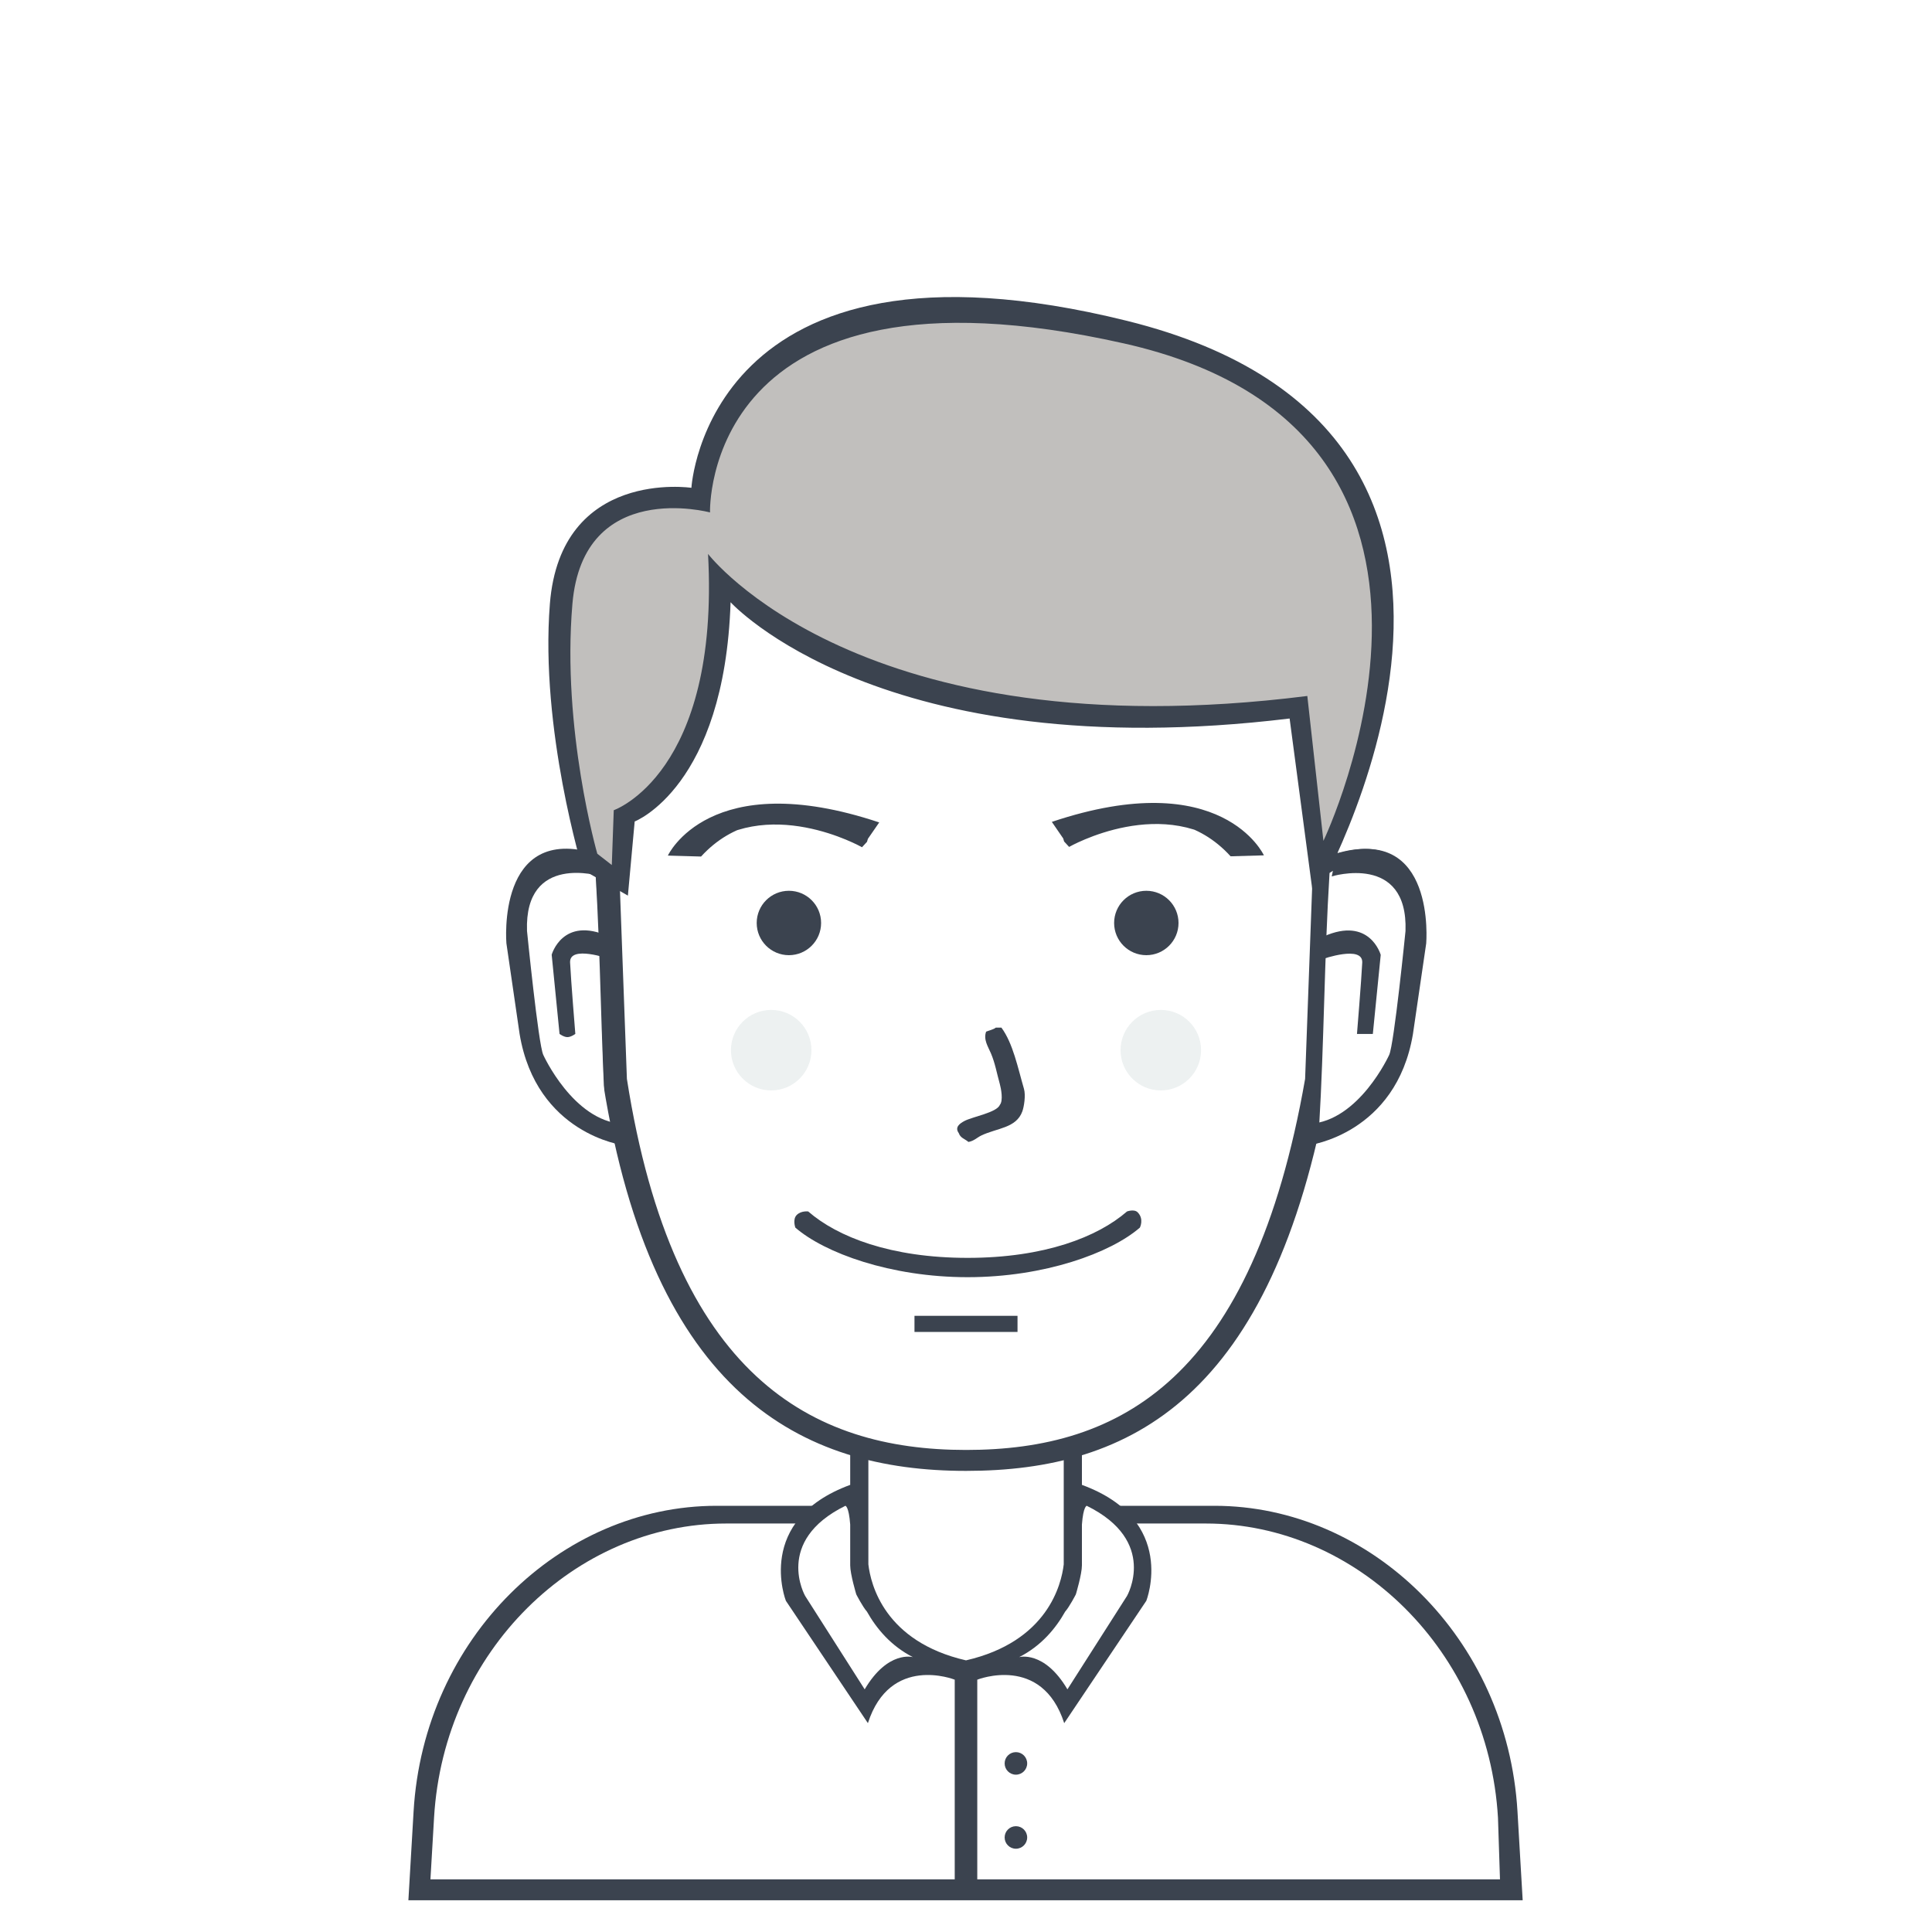
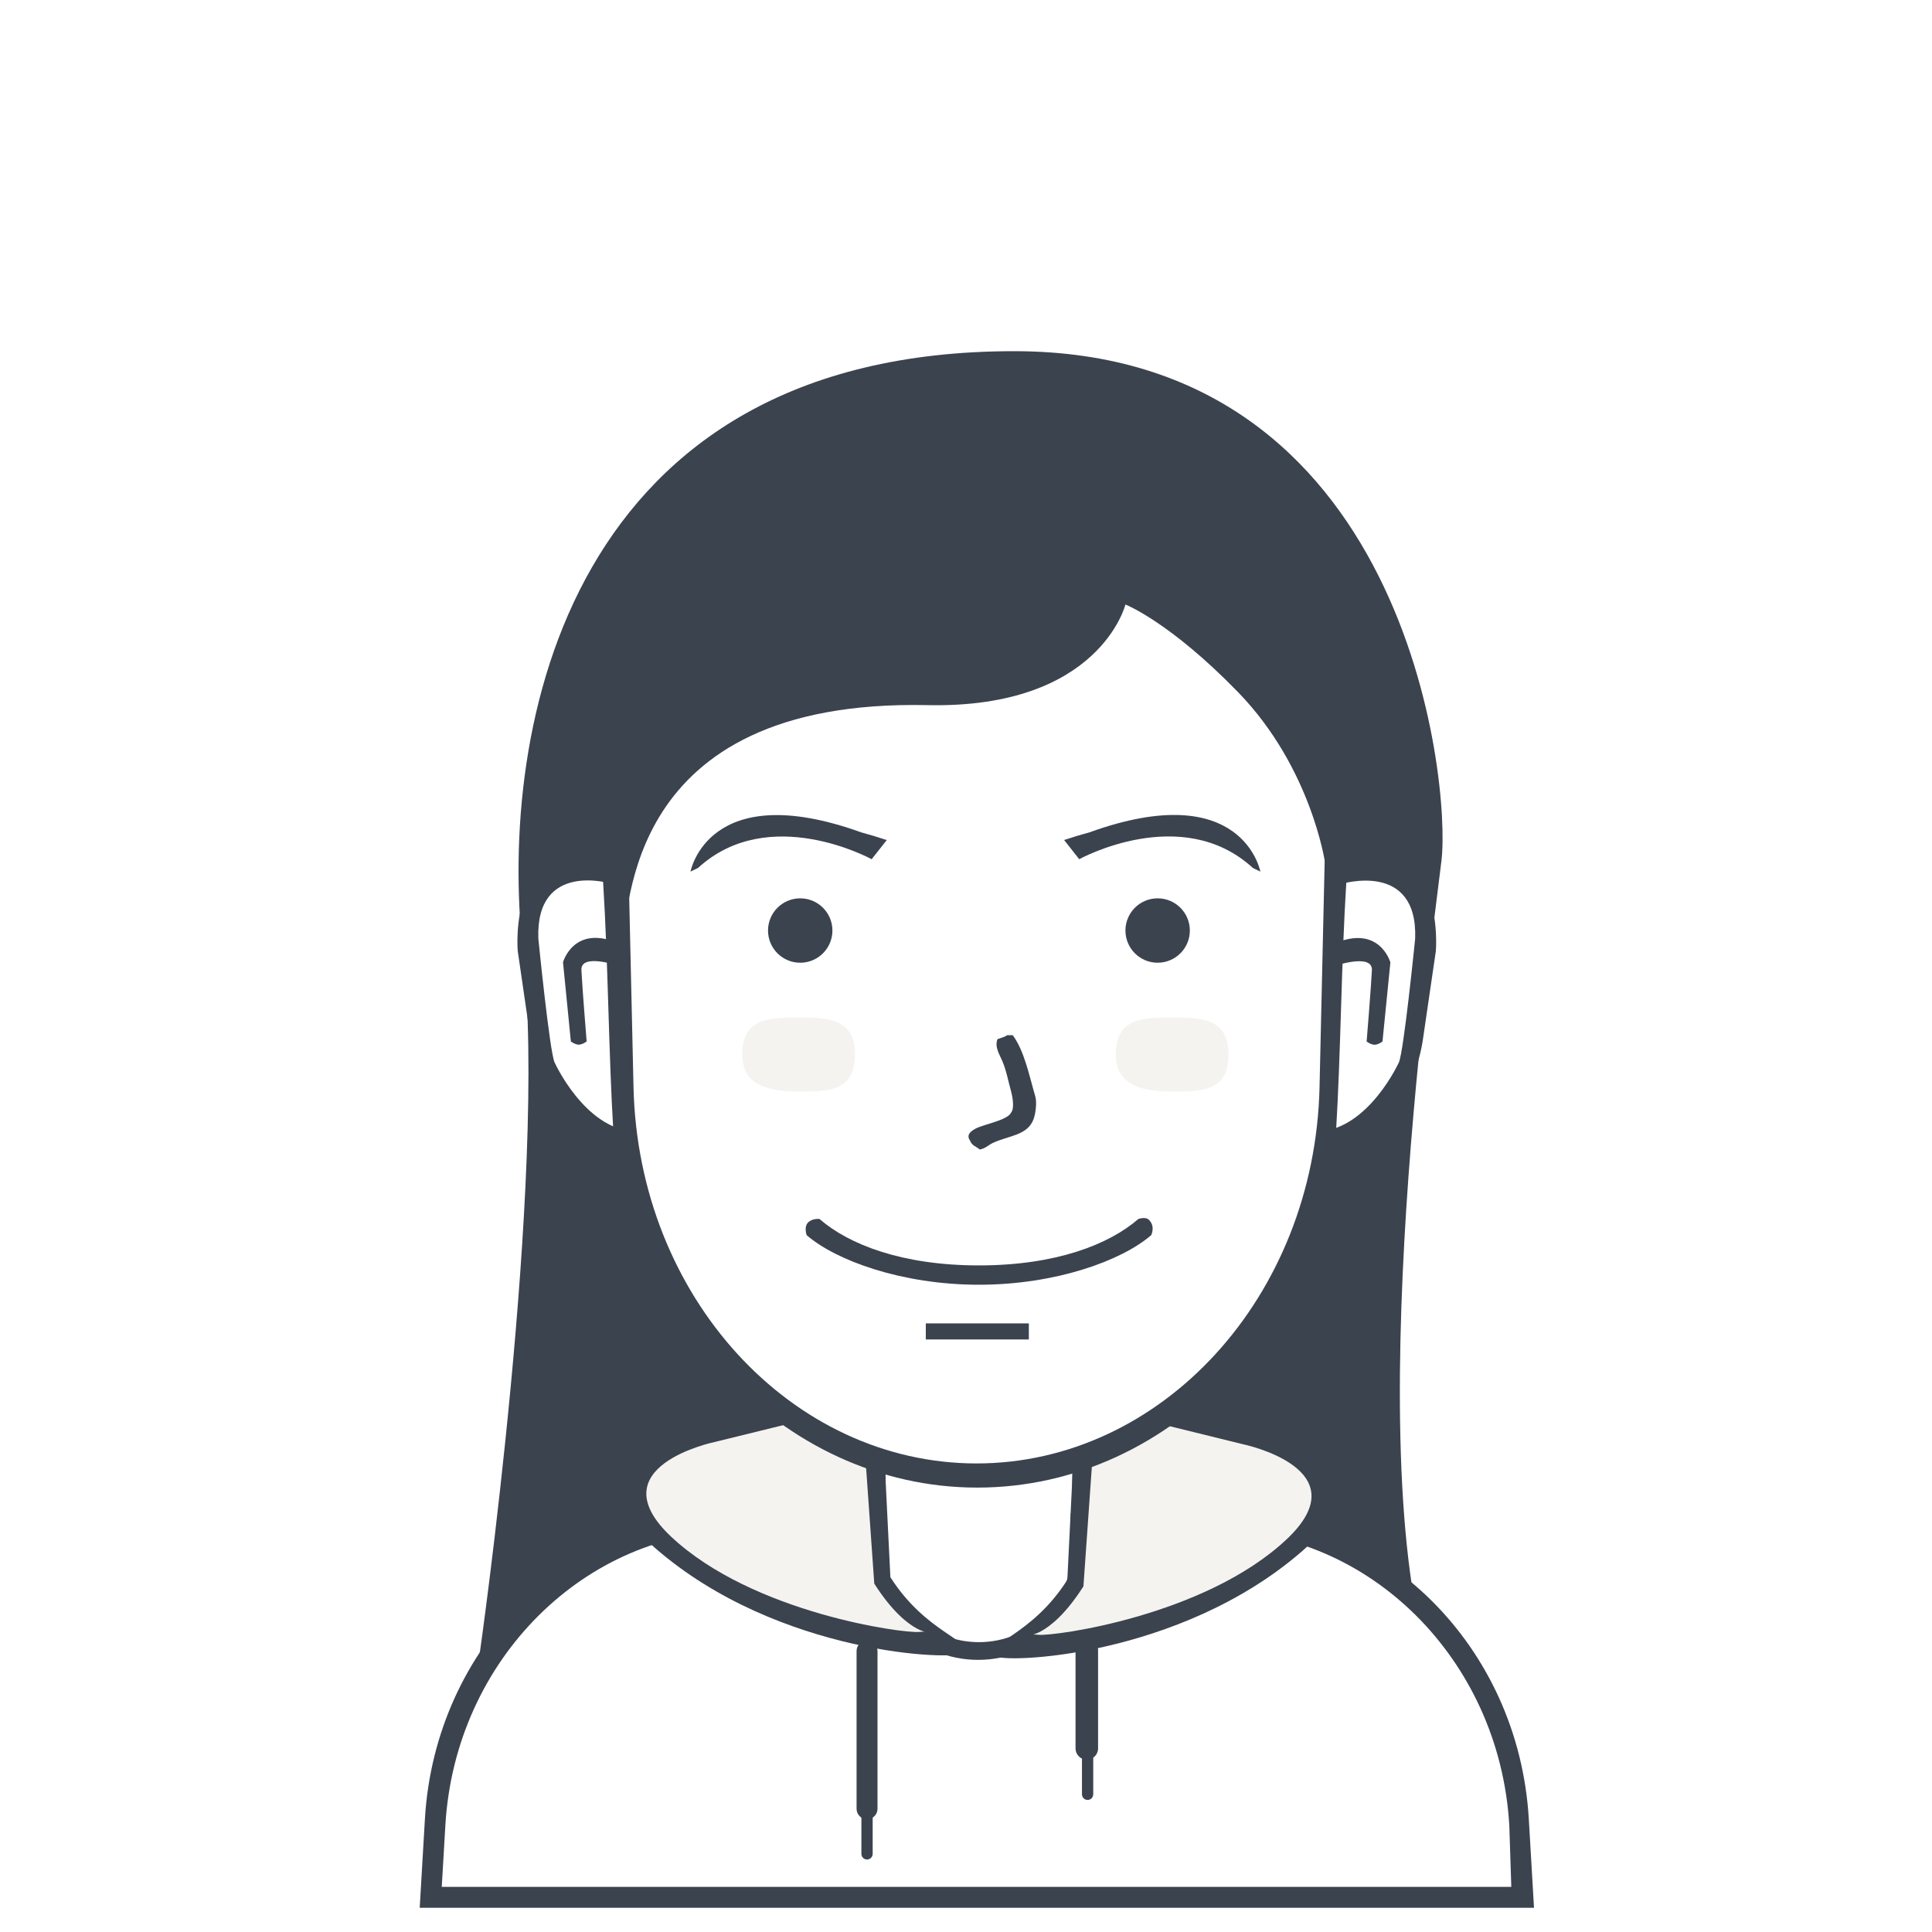
- <svg xmlns="http://www.w3.org/2000/svg" version="1.1" id="svg10411" height="512" width="512">
-   <defs id="defs10441" />
-   <path id="body-bg" style="stroke: none; fill: rgb(255, 255, 255)" fill-rule="nonzero" d="M 112,502 C 112,502 100.011,409.543 192.427,401.187 C 192.427,401.187 214.613,401.187 214.613,401.187 C 214.613,401.187 221.875,396.493 226.987,396.493 C 226.987,396.493 226.987,383.267 226.987,383.267 C 226.987,383.267 254.68,397.075 283.307,383.693 C 283.307,383.693 283.307,395.64 283.307,395.64 C 283.307,395.64 284.523,393.353 296.96,401.613 C 296.96,401.613 330.24,401.613 330.24,401.613 C 330.24,401.613 401,410.342 401,502 C 401,502 112,502 112,502 Z" />
-   <path id="Rounded Rectangle 13 copy 4" style="stroke: none; fill: rgb(59, 67, 79)" fill-rule="evenodd" d="M 398.262,503.587 C 398.262,503.587 113.746,503.587 113.746,503.587 C 113.746,503.587 108.228,503.587 108.228,503.587 C 108.228,503.587 109.605,480.057 109.605,480.057 C 112.294,434.115 148.492,399.053 189.915,399.053 C 189.915,399.053 218.399,399.053 218.399,399.053 C 216.551,400.582 215.197,402.167 214.223,403.747 C 214.223,403.747 192.43,403.747 192.43,403.747 C 152.506,403.747 117.619,437.495 115.027,481.717 C 115.027,481.717 114.071,498.04 114.071,498.04 C 114.071,498.04 397.51,498.04 397.51,498.04 C 397.51,498.04 396.98,481.717 396.98,481.717 C 394.388,437.495 359.501,403.747 319.578,403.747 C 319.578,403.747 297.766,403.747 297.766,403.747 C 296.932,402.179 295.746,400.593 294.09,399.053 C 294.09,399.053 321.839,399.053 321.839,399.053 C 363.263,399.053 399.46,434.115 402.149,480.057 C 402.149,480.057 403.527,503.587 403.527,503.587 C 403.527,503.587 398.262,503.587 398.262,503.587 Z M 285.65,403.747 C 285.65,403.747 284.16,403.747 284.16,403.747 C 284.16,403.747 284.16,399.053 284.16,399.053 C 284.16,399.053 285.816,399.053 285.816,399.053 C 285.717,400.273 285.653,401.811 285.65,403.747 Z M 225.639,399.053 C 225.639,399.053 227.413,399.053 227.413,399.053 C 227.413,399.053 227.413,403.747 227.413,403.747 C 227.413,403.747 225.88,403.747 225.88,403.747 C 225.857,401.754 225.766,400.224 225.639,399.053 Z" />
-   <path id="Ellipse 5" style="stroke: none; fill: rgb(59, 67, 79)" fill-rule="nonzero" d="M 269.227,464.333 C 270.876,464.333 272.213,465.671 272.213,467.32 C 272.213,468.969 270.876,470.307 269.227,470.307 C 267.577,470.307 266.24,468.969 266.24,467.32 C 266.24,465.671 267.577,464.333 269.227,464.333 Z" />
-   <path id="Ellipse 5 copy" style="stroke: none; fill: rgb(59, 67, 79)" fill-rule="nonzero" d="M 269.227,483.96 C 270.876,483.96 272.213,485.297 272.213,486.947 C 272.213,488.596 270.876,489.933 269.227,489.933 C 267.577,489.933 266.24,488.596 266.24,486.947 C 266.24,485.297 267.577,483.96 269.227,483.96 Z" />
-   <path id="Shape 2 copy 9" style="stroke: none; fill: rgb(59, 67, 79)" fill-rule="evenodd" d="M 303.787,424.227 C 303.787,424.227 282.027,456.653 282.027,456.653 C 276.107,438.306 258.987,445.133 258.987,445.133 C 258.987,445.133 258.987,499.322 258.987,499.322 C 258.987,500.735 257.649,501.88 256,501.88 C 254.351,501.88 253.013,500.735 253.013,499.322 C 253.013,499.322 253.013,445.132 253.013,445.132 C 252.875,445.077 235.89,438.381 230.002,456.653 C 230.002,456.653 208.265,424.227 208.265,424.227 C 208.265,424.227 199.857,402.85 225.313,393.507 C 225.313,384.184 225.313,383.693 225.313,383.693 C 225.313,383.693 230.127,383.693 230.127,383.693 C 230.127,383.693 230.127,401.517 230.127,414.577 C 230.745,419.893 234.405,435.041 256,440.013 C 277.618,435.041 281.283,419.893 281.901,414.577 C 281.901,401.517 281.901,383.693 281.901,383.693 C 281.901,383.693 286.72,383.693 286.72,383.693 C 286.72,383.693 286.72,384.184 286.72,393.507 C 312.204,402.85 303.787,424.227 303.787,424.227 Z M 229.749,427.097 C 228.589,425.783 226.918,422.52 226.918,422.52 C 226.918,422.52 225.313,417.18 225.313,414.84 C 225.313,411.934 225.313,408.119 225.313,404.018 C 224.95,399.137 224.035,399.053 224.035,399.053 C 205.041,408.409 213.38,422.947 213.38,422.947 C 213.38,422.947 229.149,447.693 229.149,447.693 C 235.307,437.259 241.935,439.16 241.935,439.16 C 236.083,436.177 232.245,431.548 229.749,427.097 Z M 288,399.053 C 288,399.053 287.083,399.137 286.72,404.018 C 286.72,408.119 286.72,411.934 286.72,414.84 C 286.72,417.18 285.114,422.52 285.114,422.52 C 285.114,422.52 283.441,425.783 282.279,427.097 C 279.78,431.548 275.938,436.177 270.08,439.16 C 270.08,439.16 276.715,437.259 282.88,447.693 C 282.88,447.693 298.667,422.947 298.667,422.947 C 298.667,422.947 307.014,408.409 288,399.053 Z" />
-   <path id="3 copy 5" style="stroke: none; fill: rgb(255, 255, 255)" fill-rule="nonzero" d="M 256.001,123.999 C 309.293,123.999 349.989,153.969 349.989,225.7 C 349.989,225.7 347.665,287.663 347.665,287.663 C 333.466,367.213 297.779,386.003 256.001,386.003 C 214.221,386.003 176.902,366.426 164.338,287.663 C 164.338,287.663 162.014,225.7 162.014,225.7 C 162.014,154.279 202.709,123.999 256.001,123.999 Z" />
-   <path id="3 copy 6" style="stroke: none; fill: rgb(59, 67, 79)" fill-rule="evenodd" d="M 352.122,287.308 C 337.232,370.216 299.811,389.8 256.001,389.8 C 212.189,389.8 173.056,369.396 159.881,287.308 C 159.881,287.308 157.444,222.729 157.444,222.729 C 157.444,148.292 200.118,116.733 256.001,116.733 C 311.884,116.733 354.559,147.969 354.559,222.729 C 354.559,222.729 352.122,287.308 352.122,287.308 Z M 256.001,122.28 C 203.755,122.28 163.857,152.556 163.857,223.97 C 163.857,223.97 166.136,285.925 166.136,285.925 C 178.453,364.678 215.04,384.253 256.001,384.253 C 296.96,384.253 331.947,365.465 345.867,285.925 C 345.867,285.925 348.145,223.97 348.145,223.97 C 348.145,152.247 308.248,122.28 256.001,122.28 Z" />
-   <path id="usta" style="stroke: none; fill: rgb(59, 67, 79)" fill-rule="nonzero" d="M 302.08,325.326 C 294.325,332.06 276.808,338.467 256.427,338.467 C 236.045,338.467 218.529,332.06 210.773,325.326 C 210.773,325.326 209.98,323.143 211.144,321.978 C 212.33,320.793 214.187,321.051 214.187,321.051 C 221.934,327.789 236.038,333.347 256.427,333.347 C 276.816,333.347 290.92,327.789 298.667,321.051 C 298.667,321.051 300.562,320.347 301.482,321.267 C 303.255,323.04 302.08,325.326 302.08,325.326 Z" />
-   <path id="-" style="stroke: none; fill: rgb(59, 67, 79)" fill-rule="nonzero" d="M 242.347,348.707 C 242.347,348.707 269.653,348.707 269.653,348.707 C 269.653,348.707 269.653,352.973 269.653,352.973 C 269.653,352.973 242.347,352.973 242.347,352.973 C 242.347,352.973 242.347,348.707 242.347,348.707 Z" />
-   <path id="Shape 11 copy" style="stroke: none; fill: rgb(255, 255, 255)" fill-rule="nonzero" d="M 157.807,231.313 C 157.795,231.314 156.76,230.487 154.804,229.871 C 153.826,229.564 152.611,229.311 151.226,229.248 C 150.88,229.233 150.524,229.229 150.16,229.24 C 149.796,229.25 149.423,229.274 149.045,229.315 C 148.287,229.396 147.505,229.541 146.718,229.767 C 143.567,230.673 140.353,232.875 138.465,237.419 C 137.517,239.691 136.892,242.55 136.727,246.126 C 136.685,247.02 136.673,247.959 136.691,248.945 C 136.709,249.931 136.758,250.963 136.84,252.045 C 137.003,254.209 137.298,256.568 137.738,259.14 C 137.728,259.137 137.328,266.91 140.106,275.841 C 142.719,284.573 148.992,295.299 160.573,298.364 C 159.241,276.185 159.2,253.59 157.807,231.313 C 157.807,231.313 157.807,231.313 157.807,231.313 Z" />
-   <path id="Shape 3" style="stroke: none; fill: rgb(59, 67, 79)" fill-rule="nonzero" d="M 159.128,232.207 C 159.128,232.207 138.951,225.956 139.662,246.698 C 139.662,246.698 142.665,276.775 143.97,279.547 C 143.97,279.547 151.894,297.059 164.971,297.835 C 177.752,298.594 164.971,297.835 164.971,297.835 C 164.971,297.835 165.13,303.48 165.13,303.48 C 165.13,303.48 142.145,300.533 137.706,274.045 C 137.706,274.045 134.202,249.983 134.202,249.983 C 134.202,249.983 131.481,218.138 157.871,226.235 C 183.58,234.123 157.871,226.235 157.871,226.235 C 157.871,226.235 159.128,232.207 159.128,232.207 " />
-   <path id="Shape 4" style="stroke: none; fill: rgb(59, 67, 79)" fill-rule="nonzero" d="M 152.468,273.995 C 152.468,273.995 151.339,274.848 150.369,274.848 C 149.399,274.848 148.284,273.995 148.284,273.995 C 148.284,273.995 146.202,253.012 146.202,253.012 C 146.202,253.012 149.074,242.679 161.265,248.139 C 161.265,248.139 161.554,254.139 161.554,254.139 C 161.554,254.139 150.858,250.346 151.079,255.069 C 151.292,259.616 152.468,273.995 152.468,273.995 Z" />
-   <path id="Shape 3_1" style="stroke: none; fill: rgb(59, 67, 79)" fill-rule="nonzero" d="M 352.483,232.256 C 352.483,232.256 372.747,226.008 372.034,246.737 C 372.034,246.737 369.017,276.793 367.707,279.564 C 367.707,279.564 359.748,297.064 346.614,297.839 C 333.777,298.597 346.614,297.839 346.614,297.839 C 346.614,297.839 346.455,303.48 346.455,303.48 C 346.455,303.48 369.54,300.535 373.999,274.065 C 373.999,274.065 377.518,250.019 377.518,250.019 C 377.518,250.019 380.25,218.196 353.745,226.287 C 327.923,234.17 353.745,226.287 353.745,226.287 C 353.745,226.287 352.483,232.256 352.483,232.256 " />
-   <path id="Shape 4_1" style="stroke: none; fill: rgb(59, 67, 79)" fill-rule="nonzero" d="M 359.171,274.015 C 359.171,274.015 360.305,274.868 361.28,274.868 C 362.254,274.868 363.374,274.015 363.374,274.015 C 363.374,274.015 365.466,253.046 365.466,253.046 C 365.466,253.046 362.58,242.72 350.336,248.177 C 350.336,248.177 350.046,254.173 350.046,254.173 C 350.046,254.173 360.789,250.382 360.567,255.102 C 360.353,259.646 359.171,274.015 359.171,274.015 Z" />
-   <path id="Shape 11" style="stroke: none; fill: rgb(255, 255, 255)" fill-rule="nonzero" d="M 352.343,231.349 C 352.354,231.35 353.391,230.519 355.349,229.9 C 356.328,229.592 357.545,229.338 358.931,229.275 C 359.277,229.259 359.634,229.256 359.998,229.266 C 360.363,229.277 360.736,229.301 361.115,229.342 C 361.873,229.423 362.656,229.569 363.444,229.796 C 366.598,230.706 369.817,232.918 371.707,237.484 C 372.655,239.767 373.281,242.638 373.447,246.231 C 373.488,247.129 373.501,248.072 373.483,249.063 C 373.464,250.053 373.415,251.091 373.334,252.178 C 373.17,254.351 372.875,256.722 372.434,259.305 C 372.444,259.302 372.845,267.111 370.063,276.083 C 367.448,284.856 361.168,295.632 349.573,298.711 C 350.907,276.429 350.948,253.729 352.343,231.349 C 352.343,231.349 352.343,231.349 352.343,231.349 Z" />
-   <path id="Shape 3_2" style="stroke: none; fill: rgb(59, 67, 79)" fill-rule="nonzero" d="M 352.923,232.256 C 352.923,232.256 373.187,226.008 372.474,246.737 C 372.474,246.737 369.457,276.793 368.147,279.564 C 368.147,279.564 360.189,297.064 347.054,297.839 C 334.217,298.597 347.054,297.839 347.054,297.839 C 347.054,297.839 346.895,303.48 346.895,303.48 C 346.895,303.48 369.98,300.535 374.439,274.065 C 374.439,274.065 377.958,250.019 377.958,250.019 C 377.958,250.019 380.691,218.196 354.185,226.287 C 328.363,234.17 354.185,226.287 354.185,226.287 C 354.185,226.287 352.923,232.256 352.923,232.256 " />
-   <path id="Shape 4_2" style="stroke: none; fill: rgb(59, 67, 79)" fill-rule="nonzero" d="M 359.611,274.015 C 359.611,274.015 363.814,274.015 363.814,274.015 C 363.814,274.015 365.906,253.046 365.906,253.046 C 365.906,253.046 363.02,242.72 350.776,248.177 C 350.776,248.177 350.486,254.173 350.486,254.173 C 350.486,254.173 361.229,250.382 361.007,255.102 C 360.793,259.646 359.611,274.015 359.611,274.015 Z" />
-   <path id="new_vector_shape_done" style="stroke: none; fill: rgb(59, 67, 79)" fill-rule="evenodd" d="M 263.893,272.333 C 264.391,272.333 264.889,272.333 265.387,272.333 C 268.474,276.526 269.73,282.97 271.36,288.547 C 271.865,290.275 271.375,293.298 270.933,294.52 C 269.316,298.996 264.236,298.915 260.053,300.92 C 258.93,301.458 258.095,302.388 256.64,302.627 C 255.692,301.791 254.547,301.627 254.08,300.28 C 252.928,298.693 254.413,297.702 255.573,297.08 C 257.68,295.95 264.181,294.837 264.96,292.813 C 265.923,291.718 265.283,288.423 264.96,287.267 C 264.133,284.305 263.737,281.832 262.613,279.16 C 261.867,277.385 260.557,275.514 261.333,273.4 C 261.977,273.124 263.367,272.81 263.893,272.333 Z" />
-   <path id="oko" style="stroke: none; fill: rgb(59, 67, 79)" fill-rule="nonzero" d="M 209.067,236.067 C 213.78,236.067 217.6,239.887 217.6,244.6 C 217.6,249.313 213.78,253.133 209.067,253.133 C 204.354,253.133 200.533,249.313 200.533,244.6 C 200.533,239.887 204.354,236.067 209.067,236.067 Z" />
-   <path id="oko_1" style="stroke: none; fill: rgb(59, 67, 79)" fill-rule="nonzero" d="M 303.787,236.067 C 308.499,236.067 312.32,239.887 312.32,244.6 C 312.32,249.313 308.499,253.133 303.787,253.133 C 299.074,253.133 295.253,249.313 295.253,244.6 C 295.253,239.887 299.074,236.067 303.787,236.067 Z" />
-   <path id="Ellipse 3 copy 3" style="stroke: none; fill: rgb(237, 241, 241)" fill-rule="nonzero" d="M 307.627,267.64 C 313.518,267.64 318.293,272.416 318.293,278.307 C 318.293,284.198 313.518,288.973 307.627,288.973 C 301.736,288.973 296.96,284.198 296.96,278.307 C 296.96,272.416 301.736,267.64 307.627,267.64 Z" />
-   <path id="Ellipse 3 copy 4" style="stroke: none; fill: rgb(237, 241, 241)" fill-rule="nonzero" d="M 204.373,267.64 C 210.264,267.64 215.04,272.416 215.04,278.307 C 215.04,284.198 210.264,288.973 204.373,288.973 C 198.482,288.973 193.707,284.198 193.707,278.307 C 193.707,272.416 198.482,267.64 204.373,267.64 Z" />
-   <path id="fill" style="stroke: none; fill: rgb(193, 191, 189)" fill-rule="nonzero" d="M 165.637,216.418 C 165.637,216.418 193.73,202.174 190.625,153.195 C 190.625,153.195 235.566,202.437 343.893,187.427 C 343.893,187.427 349.013,233.507 349.013,233.507 C 349.013,233.507 412.695,115.507 298.667,88.44 C 187.075,61.952 185.789,131.836 185.789,131.836 C 185.789,131.836 151.567,126.723 148.71,160.03 C 145.852,193.338 156.16,228.387 156.16,228.387 C 156.16,228.387 164.693,235.213 164.693,235.213 C 164.693,235.213 165.637,216.418 165.637,216.418 Z" />
-   <path id="line" style="stroke: none; fill: rgb(59, 67, 79)" fill-rule="evenodd" d="M 348.16,238.627 C 348.16,238.627 341.76,190.413 341.76,190.413 C 233.433,203.558 193.612,159.595 193.612,159.595 C 191.999,208.574 168.197,217.698 168.197,217.698 C 168.197,217.698 166.4,237.347 166.4,237.347 C 166.4,237.347 154.453,230.52 154.453,230.52 C 154.453,230.52 143.074,193.355 145.723,160.03 C 148.581,124.091 183.229,129.276 183.229,129.276 C 183.229,129.276 187.342,57.44 298.667,85.027 C 420.162,115.133 348.16,238.627 348.16,238.627 Z M 297.813,91 C 185.908,65.872 188.16,135.8 188.16,135.8 C 188.16,135.8 154.554,126.723 151.696,160.03 C 148.839,193.338 158.293,226.253 158.293,226.253 C 158.293,226.253 162.133,229.24 162.133,229.24 C 162.133,229.24 162.651,214.711 162.651,214.711 C 162.651,214.711 190.792,205.039 187.639,146.795 C 187.639,146.795 227.801,199.414 346.453,184.44 C 346.453,184.44 350.72,222.84 350.72,222.84 C 350.72,222.84 402.597,114.528 297.813,91 Z" />
-   <path id="R copy" style="stroke: none; fill: rgb(59, 67, 79)" fill-rule="nonzero" d="M 283.327,224.441 C 283.327,224.441 308.872,209.836 327.12,225.927 C 327.12,225.927 331.947,226.675 331.947,226.675 C 331.947,226.675 325.764,204.178 280.747,218.806 C 280.747,218.806 282,223 282,223  M 283,223 C 283,223 308.987,208.074 326.12,226.927 C 326.12,226.927 334.947,226.675 334.947,226.675 C 334.947,226.675 323.938,202.643 278.747,217.806 C 278.747,217.806 283,224 283,224 " />
-   <path id="R copy 3" style="stroke: none; fill: rgb(59, 67, 79)" fill-rule="nonzero" d="M 228.438,224.526 C 228.438,224.526 202.979,210.05 184.792,225.998 C 184.792,225.998 179.981,226.74 179.981,226.74 C 179.981,226.74 186.143,204.442 231.01,218.941 C 231.01,218.941 229.761,223.097 229.761,223.097  M 228.764,223.097 C 228.764,223.097 202.864,208.303 185.788,226.99 C 185.788,226.99 176.991,226.74 176.991,226.74 C 176.991,226.74 187.963,202.921 233.003,217.95 C 233.003,217.95 228.764,224.089 228.764,224.089 " />
+ <svg xmlns="http://www.w3.org/2000/svg" version="1.1" id="svg7296" height="512" width="512">
+   <defs id="defs7331" />
+   <path id="back" style="stroke: none; fill: rgb(59, 67, 79)" fill-rule="nonzero" d="M 127.086,438.505 C 127.086,438.505 145.209,311.777 138.594,252.362 C 131.937,192.576 150.686,93.067 268.742,93.067 C 372.859,93.067 384.488,206.98 382.01,228.017 C 379.251,251.435 358.387,399.159 382.407,450.808 C 406.161,501.889 305.57,481.293 305.57,481.293 C 305.57,481.293 170.577,478.543 170.577,478.543 C 170.577,478.543 127.086,438.505 127.086,438.505 Z" />
+   <path id="body-bg-flat copy" style="stroke: none; fill: rgb(255, 255, 255)" fill-rule="nonzero" d="M 114.36,502 C 114.36,502 107.745,412.012 192.44,403.613 C 192.44,403.613 230.413,403.613 230.413,403.613 C 230.413,403.613 230.413,386.12 230.413,386.12 C 230.413,386.12 257.125,397.593 284.173,387.4 C 284.173,387.4 285.027,403.613 285.027,403.613 C 285.027,403.613 329.4,403.613 329.4,403.613 C 329.4,403.613 405.385,406.598 401.933,502.853 C 401.933,502.853 114.36,502 114.36,502 Z" />
+   <path id="body-bg-flat" style="stroke: none; fill: rgb(255, 255, 255)" fill-rule="nonzero" d="M 114,504 C 114,504 103.698,413.689 192.44,403.613 C 192.44,403.613 230.413,403.613 230.413,403.613 C 230.413,403.613 230.413,386.12 230.413,386.12 C 230.413,386.12 257.125,397.593 284.173,387.4 C 284.173,387.4 285.027,403.613 285.027,403.613 C 285.027,403.613 329.4,403.613 329.4,403.613 C 329.4,403.613 406.673,411.328 402,504 C 402,504 114,504 114,504 Z" />
+   <path id="Rounded Rectangle 13 copy" style="stroke: none; fill: rgb(59, 67, 79)" fill-rule="nonzero" d="M 401.262,505.587 C 401.262,505.587 401.262,505.587 401.262,505.587 C 401.262,505.587 116.746,505.587 116.746,505.587 C 116.746,505.587 116.746,505.587 116.746,505.587 C 116.746,505.587 111.228,505.587 111.228,505.587 C 111.228,505.587 112.605,482.057 112.605,482.057 C 115.294,436.115 151.492,401.053 192.915,401.053 C 192.915,401.053 224.44,401.053 224.44,401.053 C 224.44,401.053 224.44,405.747 224.44,405.747 C 224.44,405.747 195.43,405.747 195.43,405.747 C 155.506,405.747 120.619,439.495 118.027,483.717 C 118.027,483.717 117.071,500.04 117.071,500.04 C 117.071,500.04 400.51,500.04 400.51,500.04 C 400.51,500.04 399.98,483.717 399.98,483.717 C 397.388,439.495 362.501,405.747 322.578,405.747 C 322.578,405.747 283.747,405.747 283.747,405.747 C 283.747,405.747 283.747,401.053 283.747,401.053 C 283.747,401.053 324.839,401.053 324.839,401.053 C 366.263,401.053 402.46,436.115 405.149,482.057 C 405.149,482.057 406.527,505.587 406.527,505.587 C 406.527,505.587 401.262,505.587 401.262,505.587 Z" />
+   <path id="neck copy 5" style="stroke: none; fill: rgb(59, 67, 79)" fill-rule="nonzero" d="M 234.68,384.146 C 234.68,384.146 234.68,410.461 234.68,410.461 C 234.68,424.117 245.759,435.187 259.427,435.187 C 273.094,435.187 284.173,424.117 284.173,410.461 C 284.173,410.461 284.173,384.689 284.173,384.689 C 285.609,384.252 287.032,383.777 288.44,383.264 C 288.44,383.264 288.44,410.64 288.44,410.64 C 288.44,426.789 275.355,439.88 259.213,439.88 C 243.072,439.88 229.987,426.789 229.987,410.64 C 229.987,410.64 229.987,382.454 229.987,382.454 C 231.533,383.065 233.098,383.627 234.68,384.146 Z" />
+   <path id="Rounded Rectangle 14" style="stroke: none; fill: rgb(59, 67, 79)" fill-rule="nonzero" d="M 229.773,434.76 C 231.305,434.76 232.547,436.002 232.547,437.533 C 232.547,437.533 232.547,479.347 232.547,479.347 C 232.547,480.878 231.305,482.12 229.773,482.12 C 228.242,482.12 227,480.878 227,479.347 C 227,479.347 227,437.533 227,437.533 C 227,436.002 228.242,434.76 229.773,434.76 Z" />
+   <path id="Rounded Rectangle 15" style="stroke: none; fill: rgb(59, 67, 79)" fill-rule="nonzero" d="M 288.013,434.333 C 289.663,434.333 291,435.671 291,437.32 C 291,437.32 291,463.347 291,463.347 C 291,464.996 289.663,466.333 288.013,466.333 C 286.364,466.333 285.027,464.996 285.027,463.347 C 285.027,463.347 285.027,437.32 285.027,437.32 C 285.027,435.671 286.364,434.333 288.013,434.333 Z" />
+   <path id="Rounded Rectangle 16" style="stroke: none; fill: rgb(59, 67, 79)" fill-rule="nonzero" d="M 229.773,479.133 C 230.598,479.133 231.267,479.802 231.267,480.627 C 231.267,480.627 231.267,491.293 231.267,491.293 C 231.267,492.118 230.598,492.787 229.773,492.787 C 228.949,492.787 228.28,492.118 228.28,491.293 C 228.28,491.293 228.28,480.627 228.28,480.627 C 228.28,479.802 228.949,479.133 229.773,479.133 Z" />
+   <path id="Rounded Rectangle 16 copy" style="stroke: none; fill: rgb(59, 67, 79)" fill-rule="nonzero" d="M 288.227,463.347 C 289.051,463.347 289.72,464.015 289.72,464.84 C 289.72,464.84 289.72,475.507 289.72,475.507 C 289.72,476.331 289.051,477 288.227,477 C 287.402,477 286.733,476.331 286.733,475.507 C 286.733,475.507 286.733,464.84 286.733,464.84 C 286.733,464.015 287.402,463.347 288.227,463.347 Z" />
+   <path id="Shape 1 copy" style="stroke: none; fill: rgb(245, 243, 239)" fill-rule="nonzero" d="M 213.766,373.646 C 213.766,373.646 186.742,379.851 186.742,379.851 C 186.742,379.851 153.649,387.347 175.666,409.651 C 197.682,431.954 254.307,435.893 254.307,435.893 C 254.307,435.893 239.335,428.802 232.973,418.827 C 232.973,418.827 230.84,382.987 230.84,382.987 C 230.84,382.987 213.766,373.646 213.766,373.646 Z" />
+   <path id="Shape 1 copy 2" style="stroke: none; fill: rgb(59, 67, 79)" fill-rule="evenodd" d="M 255.16,438.027 C 253.483,440.149 206.333,438.69 173.667,410.293 C 150.014,389.733 185.613,377.867 185.613,377.867 C 185.613,377.867 211.64,371.893 211.64,371.893 C 211.64,371.893 234.253,383.413 234.253,383.413 C 234.253,383.413 235.96,417.973 235.96,417.973 C 245.479,432.9 257.859,434.61 255.16,438.027 Z M 231.693,419.68 C 231.693,419.68 229.133,383.413 229.133,383.413 C 229.133,383.413 215.48,375.733 215.48,375.733 C 215.48,375.733 189.453,382.133 189.453,382.133 C 189.453,382.133 157.928,388.598 177.933,407.307 C 199.523,427.497 239.462,432.916 243.64,432.48 C 247.971,432.029 241.213,434.606 231.693,419.68 Z" />
+   <path id="Shape 1 copy 4" style="stroke: none; fill: rgb(245, 243, 239)" fill-rule="nonzero" d="M 305.059,374.651 C 305.059,374.651 332.099,380.875 332.099,380.875 C 332.099,380.875 365.212,388.394 343.182,410.764 C 321.152,433.134 264.494,437.085 264.494,437.085 C 264.494,437.085 279.474,429.973 285.84,419.967 C 285.84,419.967 287.975,384.02 287.975,384.02 C 287.975,384.02 305.059,374.651 305.059,374.651 Z" />
+   <path id="Shape 1 copy 6" style="stroke: none; fill: rgb(59, 67, 79)" fill-rule="evenodd" d="M 263.64,438.798 C 265.318,440.927 312.496,439.463 345.182,410.982 C 368.849,390.359 333.228,378.458 333.228,378.458 C 333.228,378.458 307.186,372.467 307.186,372.467 C 307.186,372.467 284.559,384.021 284.559,384.021 C 284.559,384.021 282.852,418.685 282.852,418.685 C 273.327,433.656 260.939,435.371 263.64,438.798 Z M 287.121,420.396 C 287.121,420.396 289.682,384.021 289.682,384.021 C 289.682,384.021 303.344,376.318 303.344,376.318 C 303.344,376.318 329.386,382.737 329.386,382.737 C 329.386,382.737 360.929,389.221 340.913,407.986 C 319.311,428.237 279.348,433.672 275.167,433.235 C 270.834,432.782 277.596,435.367 287.121,420.396 Z" />
+   <path id="2 copy 5" style="stroke: none; fill: rgb(255, 255, 255)" fill-rule="nonzero" d="M 259.215,116.467 C 312.293,116.467 354.187,166.068 352.825,225.665 C 352.825,225.665 351.377,289.006 351.377,289.006 C 350.094,345.152 308.845,389.533 259.215,389.533 C 209.584,389.533 168.336,345.152 167.052,289.006 C 167.052,289.006 165.605,225.665 165.605,225.665 C 164.242,166.068 206.137,116.467 259.215,116.467 Z" />
+   <path id="2 line" style="stroke: none; fill: rgb(59, 67, 79)" fill-rule="evenodd" d="M 357.089,223.701 C 357.089,223.701 355.572,289.616 355.572,289.616 C 354.228,348.043 311.006,394.227 259.001,394.227 C 206.996,394.227 163.775,348.043 162.43,289.616 C 162.43,289.616 160.913,223.701 160.913,223.701 C 159.486,161.683 203.384,110.067 259.001,110.067 C 314.618,110.067 358.517,161.683 357.089,223.701 Z M 258.788,116.893 C 206.436,116.893 165.114,166.107 166.458,225.238 C 166.458,225.238 167.886,288.085 167.886,288.085 C 169.152,343.793 209.836,387.827 258.788,387.827 C 307.741,387.827 348.425,343.793 349.691,288.085 C 349.691,288.085 351.119,225.238 351.119,225.238 C 352.462,166.107 311.141,116.893 258.788,116.893 Z" />
+   <path id="usta" style="stroke: none; fill: rgb(59, 67, 79)" fill-rule="nonzero" d="M 305.08,327.326 C 297.325,334.06 279.808,340.467 259.427,340.467 C 239.045,340.467 221.529,334.06 213.773,327.326 C 213.773,327.326 212.98,325.143 214.144,323.978 C 215.33,322.793 217.187,323.051 217.187,323.051 C 224.934,329.789 239.038,335.347 259.427,335.347 C 279.816,335.347 293.92,329.789 301.667,323.051 C 301.667,323.051 303.562,322.347 304.482,323.267 C 306.255,325.04 305.08,327.326 305.08,327.326 Z" />
+   <path id="-" style="stroke: none; fill: rgb(59, 67, 79)" fill-rule="nonzero" d="M 245.347,350.707 C 245.347,350.707 272.653,350.707 272.653,350.707 C 272.653,350.707 272.653,354.973 272.653,354.973 C 272.653,354.973 245.347,354.973 245.347,354.973 C 245.347,354.973 245.347,350.707 245.347,350.707 Z" />
+   <path id="Shape 11 copy" style="stroke: none; fill: rgb(255, 255, 255)" fill-rule="nonzero" d="M 159.807,233.313 C 159.795,233.314 158.76,232.487 156.804,231.871 C 155.826,231.564 154.611,231.311 153.226,231.248 C 152.88,231.233 152.524,231.229 152.16,231.24 C 151.796,231.25 151.423,231.274 151.045,231.315 C 150.287,231.396 149.505,231.541 148.718,231.767 C 145.567,232.673 142.353,234.875 140.465,239.419 C 139.517,241.691 138.892,244.55 138.727,248.126 C 138.685,249.02 138.673,249.959 138.691,250.945 C 138.709,251.931 138.758,252.963 138.84,254.045 C 139.003,256.209 139.298,258.568 139.738,261.14 C 139.728,261.137 139.328,268.91 142.106,277.841 C 144.719,286.573 150.992,297.299 162.573,300.364 C 161.241,278.185 161.2,255.59 159.807,233.313 C 159.807,233.313 159.807,233.313 159.807,233.313 Z" />
+   <path id="Shape 3" style="stroke: none; fill: rgb(59, 67, 79)" fill-rule="nonzero" d="M 162.128,234.207 C 162.128,234.207 141.951,227.956 142.662,248.698 C 142.662,248.698 145.665,278.775 146.97,281.547 C 146.97,281.547 154.894,299.059 167.971,299.835 C 180.752,300.594 167.971,299.835 167.971,299.835 C 167.971,299.835 168.13,305.48 168.13,305.48 C 168.13,305.48 145.145,302.533 140.706,276.045 C 140.706,276.045 137.202,251.983 137.202,251.983 C 137.202,251.983 134.481,220.138 160.871,228.235 C 186.58,236.123 160.871,228.235 160.871,228.235 C 160.871,228.235 162.128,234.207 162.128,234.207 " />
+   <path id="Shape 4" style="stroke: none; fill: rgb(59, 67, 79)" fill-rule="nonzero" d="M 155.468,275.995 C 155.468,275.995 154.339,276.848 153.369,276.848 C 152.399,276.848 151.284,275.995 151.284,275.995 C 151.284,275.995 149.202,255.012 149.202,255.012 C 149.202,255.012 152.074,244.679 164.265,250.139 C 164.265,250.139 164.554,256.139 164.554,256.139 C 164.554,256.139 153.858,252.346 154.079,257.069 C 154.292,261.616 155.468,275.995 155.468,275.995 Z" />
+   <path id="Shape 11 copy_1" style="stroke: none; fill: rgb(255, 255, 255)" fill-rule="nonzero" d="M 356.813,233.362 C 356.825,233.363 357.866,232.536 359.83,231.921 C 360.812,231.614 362.032,231.361 363.423,231.299 C 363.771,231.283 364.128,231.28 364.494,231.29 C 364.86,231.3 365.234,231.325 365.614,231.365 C 366.375,231.446 367.16,231.591 367.951,231.817 C 371.116,232.722 374.344,234.923 376.241,239.464 C 377.192,241.735 377.82,244.591 377.986,248.165 C 378.028,249.058 378.041,249.997 378.022,250.982 C 378.004,251.967 377.955,252.999 377.873,254.08 C 377.709,256.242 377.412,258.6 376.971,261.17 C 376.98,261.167 377.383,268.935 374.592,277.86 C 371.968,286.586 365.668,297.305 354.035,300.368 C 355.373,278.204 355.415,255.624 356.813,233.362 C 356.813,233.362 356.813,233.362 356.813,233.362 Z" />
+   <path id="Shape 3_1" style="stroke: none; fill: rgb(59, 67, 79)" fill-rule="nonzero" d="M 355.483,234.256 C 355.483,234.256 375.747,228.008 375.034,248.737 C 375.034,248.737 372.017,278.793 370.707,281.564 C 370.707,281.564 362.748,299.064 349.614,299.839 C 336.777,300.597 349.614,299.839 349.614,299.839 C 349.614,299.839 349.455,305.48 349.455,305.48 C 349.455,305.48 372.54,302.535 376.999,276.065 C 376.999,276.065 380.518,252.019 380.518,252.019 C 380.518,252.019 383.25,220.196 356.745,228.287 C 330.923,236.17 356.745,228.287 356.745,228.287 C 356.745,228.287 355.483,234.256 355.483,234.256 " />
+   <path id="Shape 4_1" style="stroke: none; fill: rgb(59, 67, 79)" fill-rule="nonzero" d="M 362.171,276.015 C 362.171,276.015 363.305,276.868 364.28,276.868 C 365.254,276.868 366.374,276.015 366.374,276.015 C 366.374,276.015 368.466,255.046 368.466,255.046 C 368.466,255.046 365.58,244.72 353.336,250.177 C 353.336,250.177 353.046,256.173 353.046,256.173 C 353.046,256.173 363.789,252.382 363.567,257.102 C 363.353,261.646 362.171,276.015 362.171,276.015 Z" />
+   <path id="new_vector_shape_done" style="stroke: none; fill: rgb(59, 67, 79)" fill-rule="evenodd" d="M 266.893,274.333 C 267.391,274.333 267.889,274.333 268.387,274.333 C 271.474,278.526 272.73,284.97 274.36,290.547 C 274.865,292.275 274.375,295.298 273.933,296.52 C 272.316,300.996 267.236,300.915 263.053,302.92 C 261.93,303.458 261.095,304.388 259.64,304.627 C 258.692,303.791 257.547,303.627 257.08,302.28 C 255.928,300.693 257.413,299.702 258.573,299.08 C 260.68,297.95 267.181,296.837 267.96,294.813 C 268.923,293.718 268.283,290.423 267.96,289.267 C 267.133,286.305 266.737,283.832 265.613,281.16 C 264.867,279.385 263.557,277.514 264.333,275.4 C 264.977,275.124 266.367,274.81 266.893,274.333 Z" />
+   <path id="oko" style="stroke: none; fill: rgb(59, 67, 79)" fill-rule="nonzero" d="M 212.067,238.067 C 216.78,238.067 220.6,241.887 220.6,246.6 C 220.6,251.313 216.78,255.133 212.067,255.133 C 207.354,255.133 203.533,251.313 203.533,246.6 C 203.533,241.887 207.354,238.067 212.067,238.067 Z" />
+   <path id="oko_1" style="stroke: none; fill: rgb(59, 67, 79)" fill-rule="nonzero" d="M 306.787,238.067 C 311.499,238.067 315.32,241.887 315.32,246.6 C 315.32,251.313 311.499,255.133 306.787,255.133 C 302.074,255.133 298.253,251.313 298.253,246.6 C 298.253,241.887 302.074,238.067 306.787,238.067 Z" />
+   <path id="Ellipse 3 copy" style="stroke: none; fill: rgb(245, 243, 239)" fill-rule="nonzero" d="M 211.64,269.64 C 219.887,269.64 226.573,270.113 226.573,279.453 C 226.573,289.087 219.887,289.267 211.64,289.267 C 203.393,289.267 196.707,287.512 196.707,279.453 C 196.707,270.04 203.393,269.64 211.64,269.64 Z" />
+   <path id="Ellipse 3 copy 2" style="stroke: none; fill: rgb(245, 243, 239)" fill-rule="nonzero" d="M 310.627,269.64 C 318.874,269.64 325.56,270.113 325.56,279.453 C 325.56,289.087 318.874,289.267 310.627,289.267 C 302.379,289.267 295.693,287.512 295.693,279.453 C 295.693,270.04 302.379,269.64 310.627,269.64 Z" />
+   <path id="R" style="stroke: none; fill: rgb(59, 67, 79)" fill-rule="nonzero" d="M 282,222.61 C 282,222.61 284.471,225.749 284.471,225.749 C 284.471,225.749 286.005,227.695 286.005,227.695 C 286.005,227.695 313.155,212.703 332,230 C 332,230 334.009,230.985 334.009,230.985 C 334.009,230.985 329.367,205.909 288.728,220.576 C 286.584,221.158 284.346,221.829 282,222.61 Z" />
+   <path id="L" style="stroke: none; fill: rgb(59, 67, 79)" fill-rule="nonzero" d="M 235,222.628 C 235,222.628 232.529,225.76 232.529,225.76 C 232.529,225.76 230.995,227.702 230.995,227.702 C 230.995,227.702 203.845,212.741 185,230.002 C 185,230.002 182.991,230.985 182.991,230.985 C 182.991,230.985 187.633,205.961 228.272,220.598 C 230.416,221.178 232.654,221.848 235,222.628 Z" />
+   <path id="Shape 26" style="stroke: none; fill: rgb(59, 67, 79)" fill-rule="nonzero" d="M 164.28,223.987 C 164.28,223.987 164.393,248.865 164.707,248.307 C 167.565,243.231 163.93,185.109 245.773,186.867 C 291.402,187.847 298.253,160.2 298.253,160.2 C 298.253,160.2 310.004,164.787 328.12,183.453 C 347.542,203.465 351.16,228.68 351.16,228.68 C 351.16,228.68 366.947,171.507 366.947,171.507 C 366.947,171.507 308.493,110.92 308.493,110.92 C 308.493,110.92 264.973,108.36 264.973,108.36 C 264.973,108.36 227,114.333 227,114.333 C 227,114.333 198.84,127.56 198.84,127.56 C 198.84,127.56 167.693,167.24 167.693,167.24 " />
</svg>
